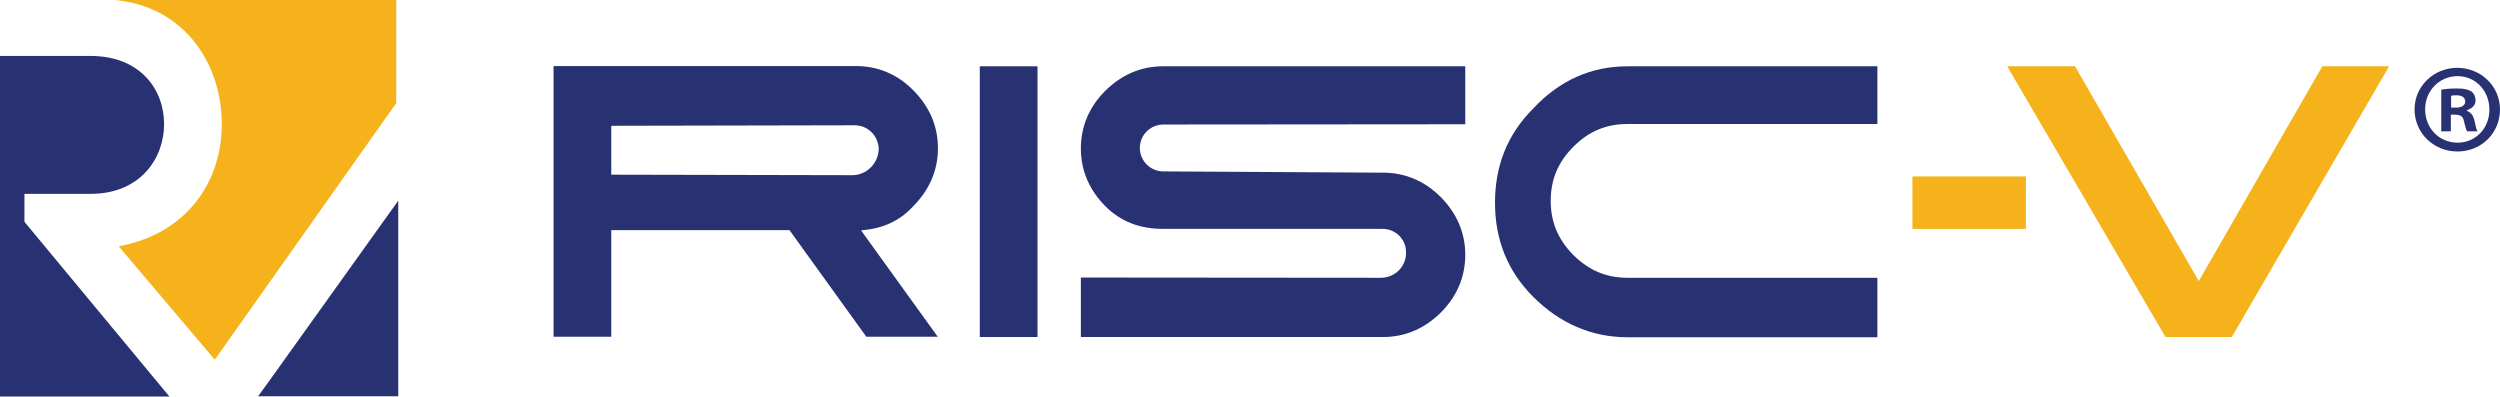
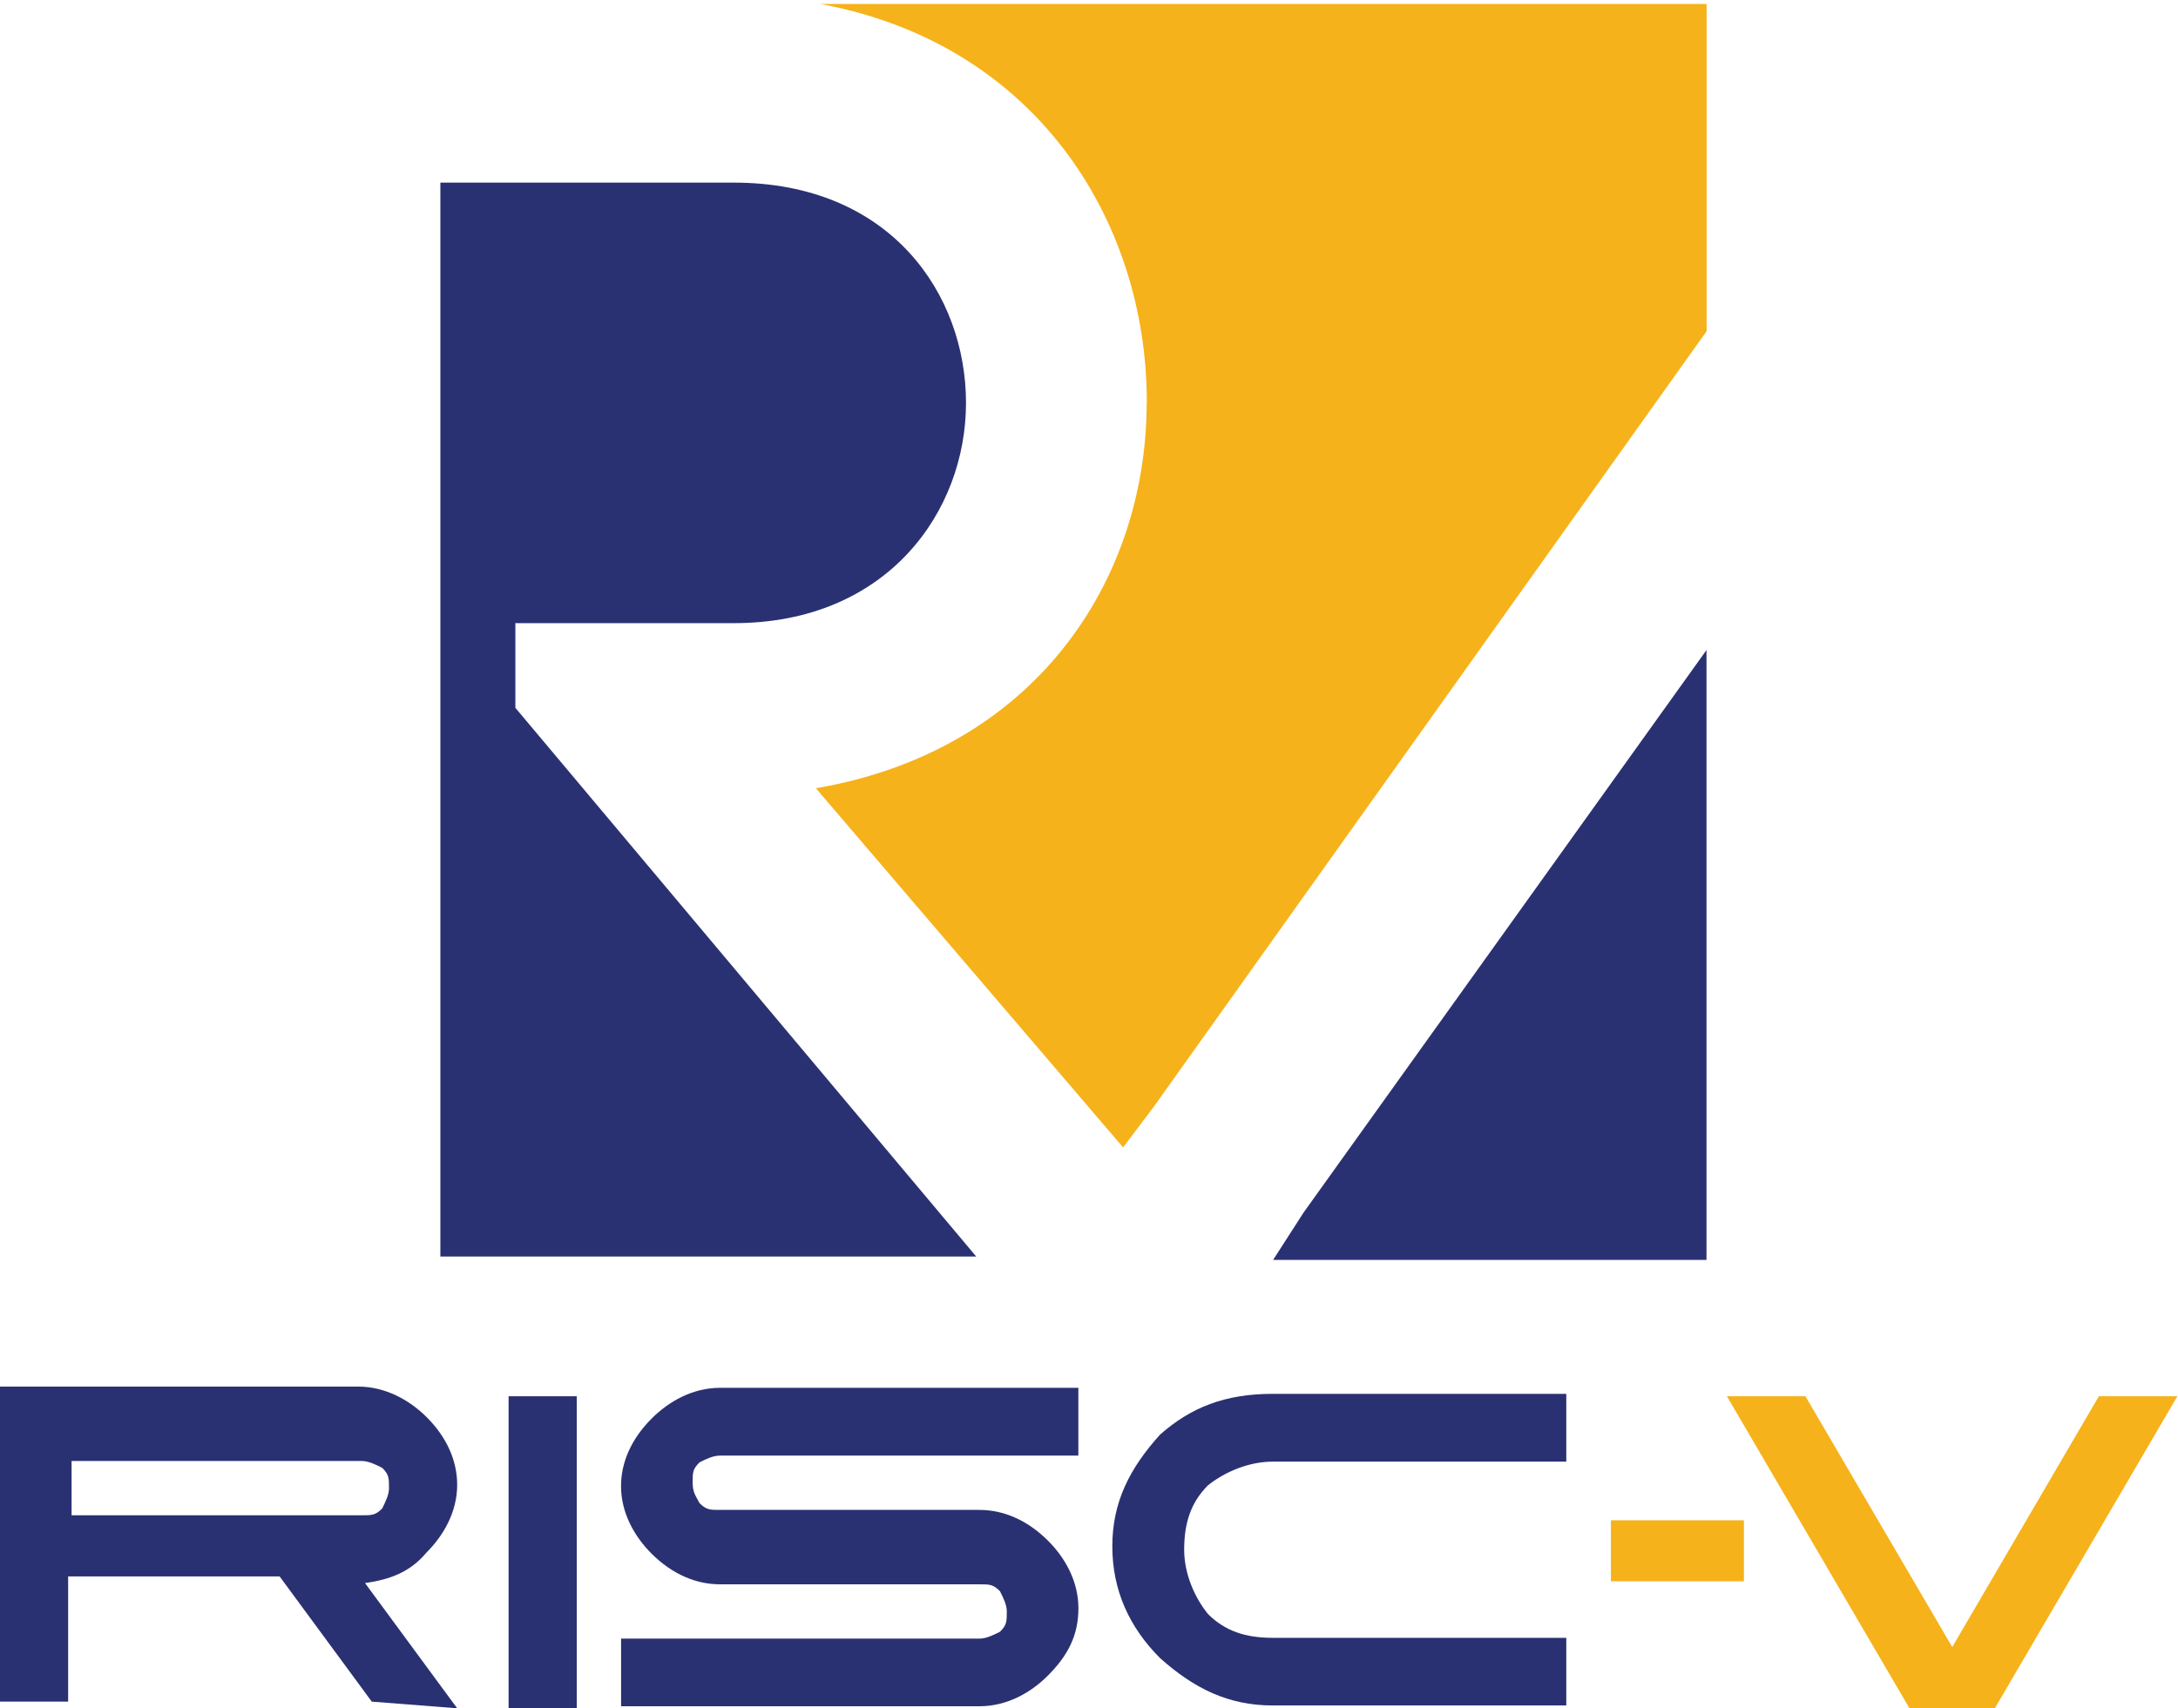
- <svg xmlns="http://www.w3.org/2000/svg" version="1.1" id="Layer_1" x="0px" y="0px" viewBox="0 0 991.8 157.3" style="enable-background:new 0 0 991.8 157.3;" xml:space="preserve">
-   <style type="text/css">
- 	.st0{fill:#F5B21B;}
- 	.st1{fill:#283272;}
- </style>
-   <g>
-     <g>
-       <path class="st0" d="M88,49.2c0,22.9-13.9,43.6-40.9,48.5l38.1,45l3.4-4.8l68.6-97V0H45.7C74.1,2.8,88,26.3,88,49.2z" />
-       <path class="st1" d="M9.7,76.9H36c19.4,0,29.1-13.8,29.1-27.7c0-13.9-9.7-27-29.1-27H0v135.1h67.2L9.7,88V76.9z M107.4,150.3    l50.6-70.7v77.6h-55.6L107.4,150.3z" />
-       <rect x="388.7" y="26.3" class="st1" width="22.9" height="107.4" />
-       <path class="st1" d="M547.8,110.2l-119-0.1v23.6h119.9c9,0,16.6-3.5,22.9-9.7c6.2-6.2,9.7-13.9,9.7-22.9s-3.5-16.6-9.7-22.9    c-6.2-6.2-13.9-9.7-22.9-9.7L461.5,68c-5.1,0-9.3-4.2-9.3-9.3v0v0c0-5.2,4.2-9.3,9.4-9.3l119.7-0.1V26.3H461.4    c-9,0-16.6,3.5-22.9,9.7c-6.2,6.2-9.7,13.9-9.7,22.9c0,9,3.5,16.6,9.7,22.9c6.2,6.2,13.8,9,22.9,9l87.1,0c5.2,0,9.4,4.2,9.3,9.4v0    v0C557.9,105.7,553.4,110.2,547.8,110.2z" />
-       <path class="st1" d="M645.7,26.3h99.1v22.9h-99.1c-8.3,0-15.2,2.7-21.5,9c-6.2,6.2-9,13.2-9,21.5c0,8.3,2.8,15.2,9,21.5    c6.3,6.2,13.2,9,21.5,9h99.1l0,23.6h-99c-14.5,0-27.1-5.6-37.5-16c-10.4-10.4-15.2-22.9-15.2-37.4c0-14.5,4.8-27,15.2-37.4    C618.7,31.9,631.2,26.3,645.7,26.3z" />
-       <path class="st1" d="M338.1,69.5l-95.6-0.2V49.9l96.6-0.2c5.2,0,9.4,4.2,9.5,9.4v0v0C348.5,64.8,343.8,69.5,338.1,69.5z     M372.1,133.7l-30.5-42.3c8.3-0.7,15.2-3.5,20.8-9.7c6.2-6.3,9.7-13.9,9.7-22.9c0-9-3.5-16.6-9.7-22.9s-13.9-9.7-22.9-9.7H219.6    l0,107.4h22.9l0-42.3h70.7l30.5,42.3H372.1z" />
-       <polyline class="st0" points="859.1,133.7 796.3,26.3 823.2,26.3 872.3,111.5 921.3,26.3 947.8,26.3 885.4,133.7   " />
-       <rect x="758.7" y="70" class="st0" width="45" height="20.8" />
-     </g>
-     <g>
-       <path class="st1" d="M991.8,43.4c0,9.3-7.3,16.7-16.9,16.7c-9.4,0-17-7.3-17-16.7c0-9.1,7.5-16.5,17-16.5    C984.4,27,991.8,34.3,991.8,43.4z M962.1,43.4c0,7.3,5.4,13.2,12.9,13.2c7.2,0,12.6-5.8,12.6-13.1c0-7.3-5.3-13.3-12.7-13.3    C967.5,30.3,962.1,36.2,962.1,43.4z M972.3,52.1h-3.8V35.6c1.5-0.3,3.6-0.5,6.3-0.5c3.1,0,4.5,0.5,5.7,1.2c0.9,0.7,1.6,2,1.6,3.6    c0,1.8-1.4,3.2-3.4,3.8V44c1.6,0.6,2.5,1.8,3,4c0.5,2.5,0.8,3.5,1.2,4.1h-4.1c-0.5-0.6-0.8-2.1-1.3-4c-0.3-1.8-1.3-2.6-3.4-2.6    h-1.8V52.1z M972.4,42.7h1.8c2.1,0,3.8-0.7,3.8-2.4c0-1.5-1.1-2.5-3.5-2.5c-1,0-1.7,0.1-2.1,0.2V42.7z" />
+ <svg xmlns="http://www.w3.org/2000/svg" version="1.1" viewBox="0 0 96 75.29" xml:space="preserve">
+   <defs>
+     <clipPath id="cvfa">
+       <path d="m12 344h72v56.47h-72z" />
+     </clipPath>
+   </defs>
+   <g transform="matrix(1.333 0 0 -1.333 -16 534)">
+     <g clip-path="url(#cvfa)">
+       <path d="m49.92 387.3c0-5.937-3.726-11.54-10.94-12.77l10.16-11.88 1.014 1.346 18.28 25.65v10.87h-29.57c7.334-1.231 11.06-7.172 11.06-13.22z" style="fill:#f6b21a" />
+       <path d="m55.11 360.5 13.32 18.6v-20.17h-14.33zm-25.95 19.49h7.108c5.081 0 7.677 3.699 7.677 7.283 0 3.588-2.486 7.287-7.677 7.287h-9.704v-35.52h17.72l-15.24 18.15v2.801z" style="fill:#2a3172" />
+       <path d="m28.82 344h2.254v10.42h-2.254z" style="fill:#2a3172" />
+       <path d="m35.81 348.2c-0.789 0-1.576 0.333-2.254 1.006-0.567 0.564-1.018 1.346-1.018 2.244 0 0.783 0.341 1.564 1.018 2.238 0.563 0.563 1.35 1.011 2.254 1.011h11.85v-2.242h-11.85c-0.226 0-0.451-0.109-0.678-0.224-0.226-0.226-0.226-0.335-0.226-0.674 0-0.333 0.116-0.448 0.226-0.672 0.227-0.226 0.343-0.226 0.678-0.226h8.58c0.789 0 1.576-0.333 2.254-1.006 0.567-0.559 1.018-1.346 1.018-2.244 0-0.892-0.341-1.564-1.018-2.238-0.563-0.563-1.35-1.006-2.254-1.006h-11.85v2.237h11.85c0.226 0 0.451 0.115 0.677 0.226 0.227 0.224 0.227 0.339 0.227 0.672 0 0.224-0.116 0.448-0.227 0.672-0.226 0.226-0.341 0.226-0.677 0.226z" style="fill:#2a3172" />
+       <path d="m54.09 354.5h9.704v-2.242h-9.704c-0.789 0-1.581-0.335-2.144-0.783-0.561-0.563-0.787-1.237-0.787-2.129 0-0.787 0.336-1.57 0.787-2.128 0.563-0.563 1.24-0.788 2.144-0.788h9.704v-2.237h-9.704c-1.466 0-2.596 0.557-3.726 1.564-1.014 1.013-1.581 2.242-1.581 3.699 0 1.455 0.567 2.576 1.581 3.698 1.02 0.898 2.144 1.346 3.726 1.346z" style="fill:#2a3172" />
+       <path d="m27.12 344.1-3.047 4.141c0.793 0.115 1.471 0.339 2.033 1.011 0.561 0.559 1.014 1.34 1.014 2.238 0 0.789-0.337 1.57-1.014 2.244-0.561 0.557-1.356 1.006-2.26 1.006h-11.85v-10.42h2.26v4.141h6.993l3.047-4.141zm-12.75 8.179h9.592c0.227 0 0.453-0.115 0.678-0.226 0.226-0.224 0.226-0.339 0.226-0.672 0-0.224-0.116-0.448-0.226-0.674-0.226-0.224-0.341-0.224-0.678-0.224h-9.592z" style="fill:#2a3172" />
+       <path d="m75.2 344-6.095 10.42h2.596l4.855-8.294 4.848 8.294h2.596l-6.094-10.42z" style="fill:#f6b21a" />
+       <path d="m65.27 348.3h4.397v2.018h-4.397z" style="fill:#f6b21a" />
    </g>
  </g>
</svg>
